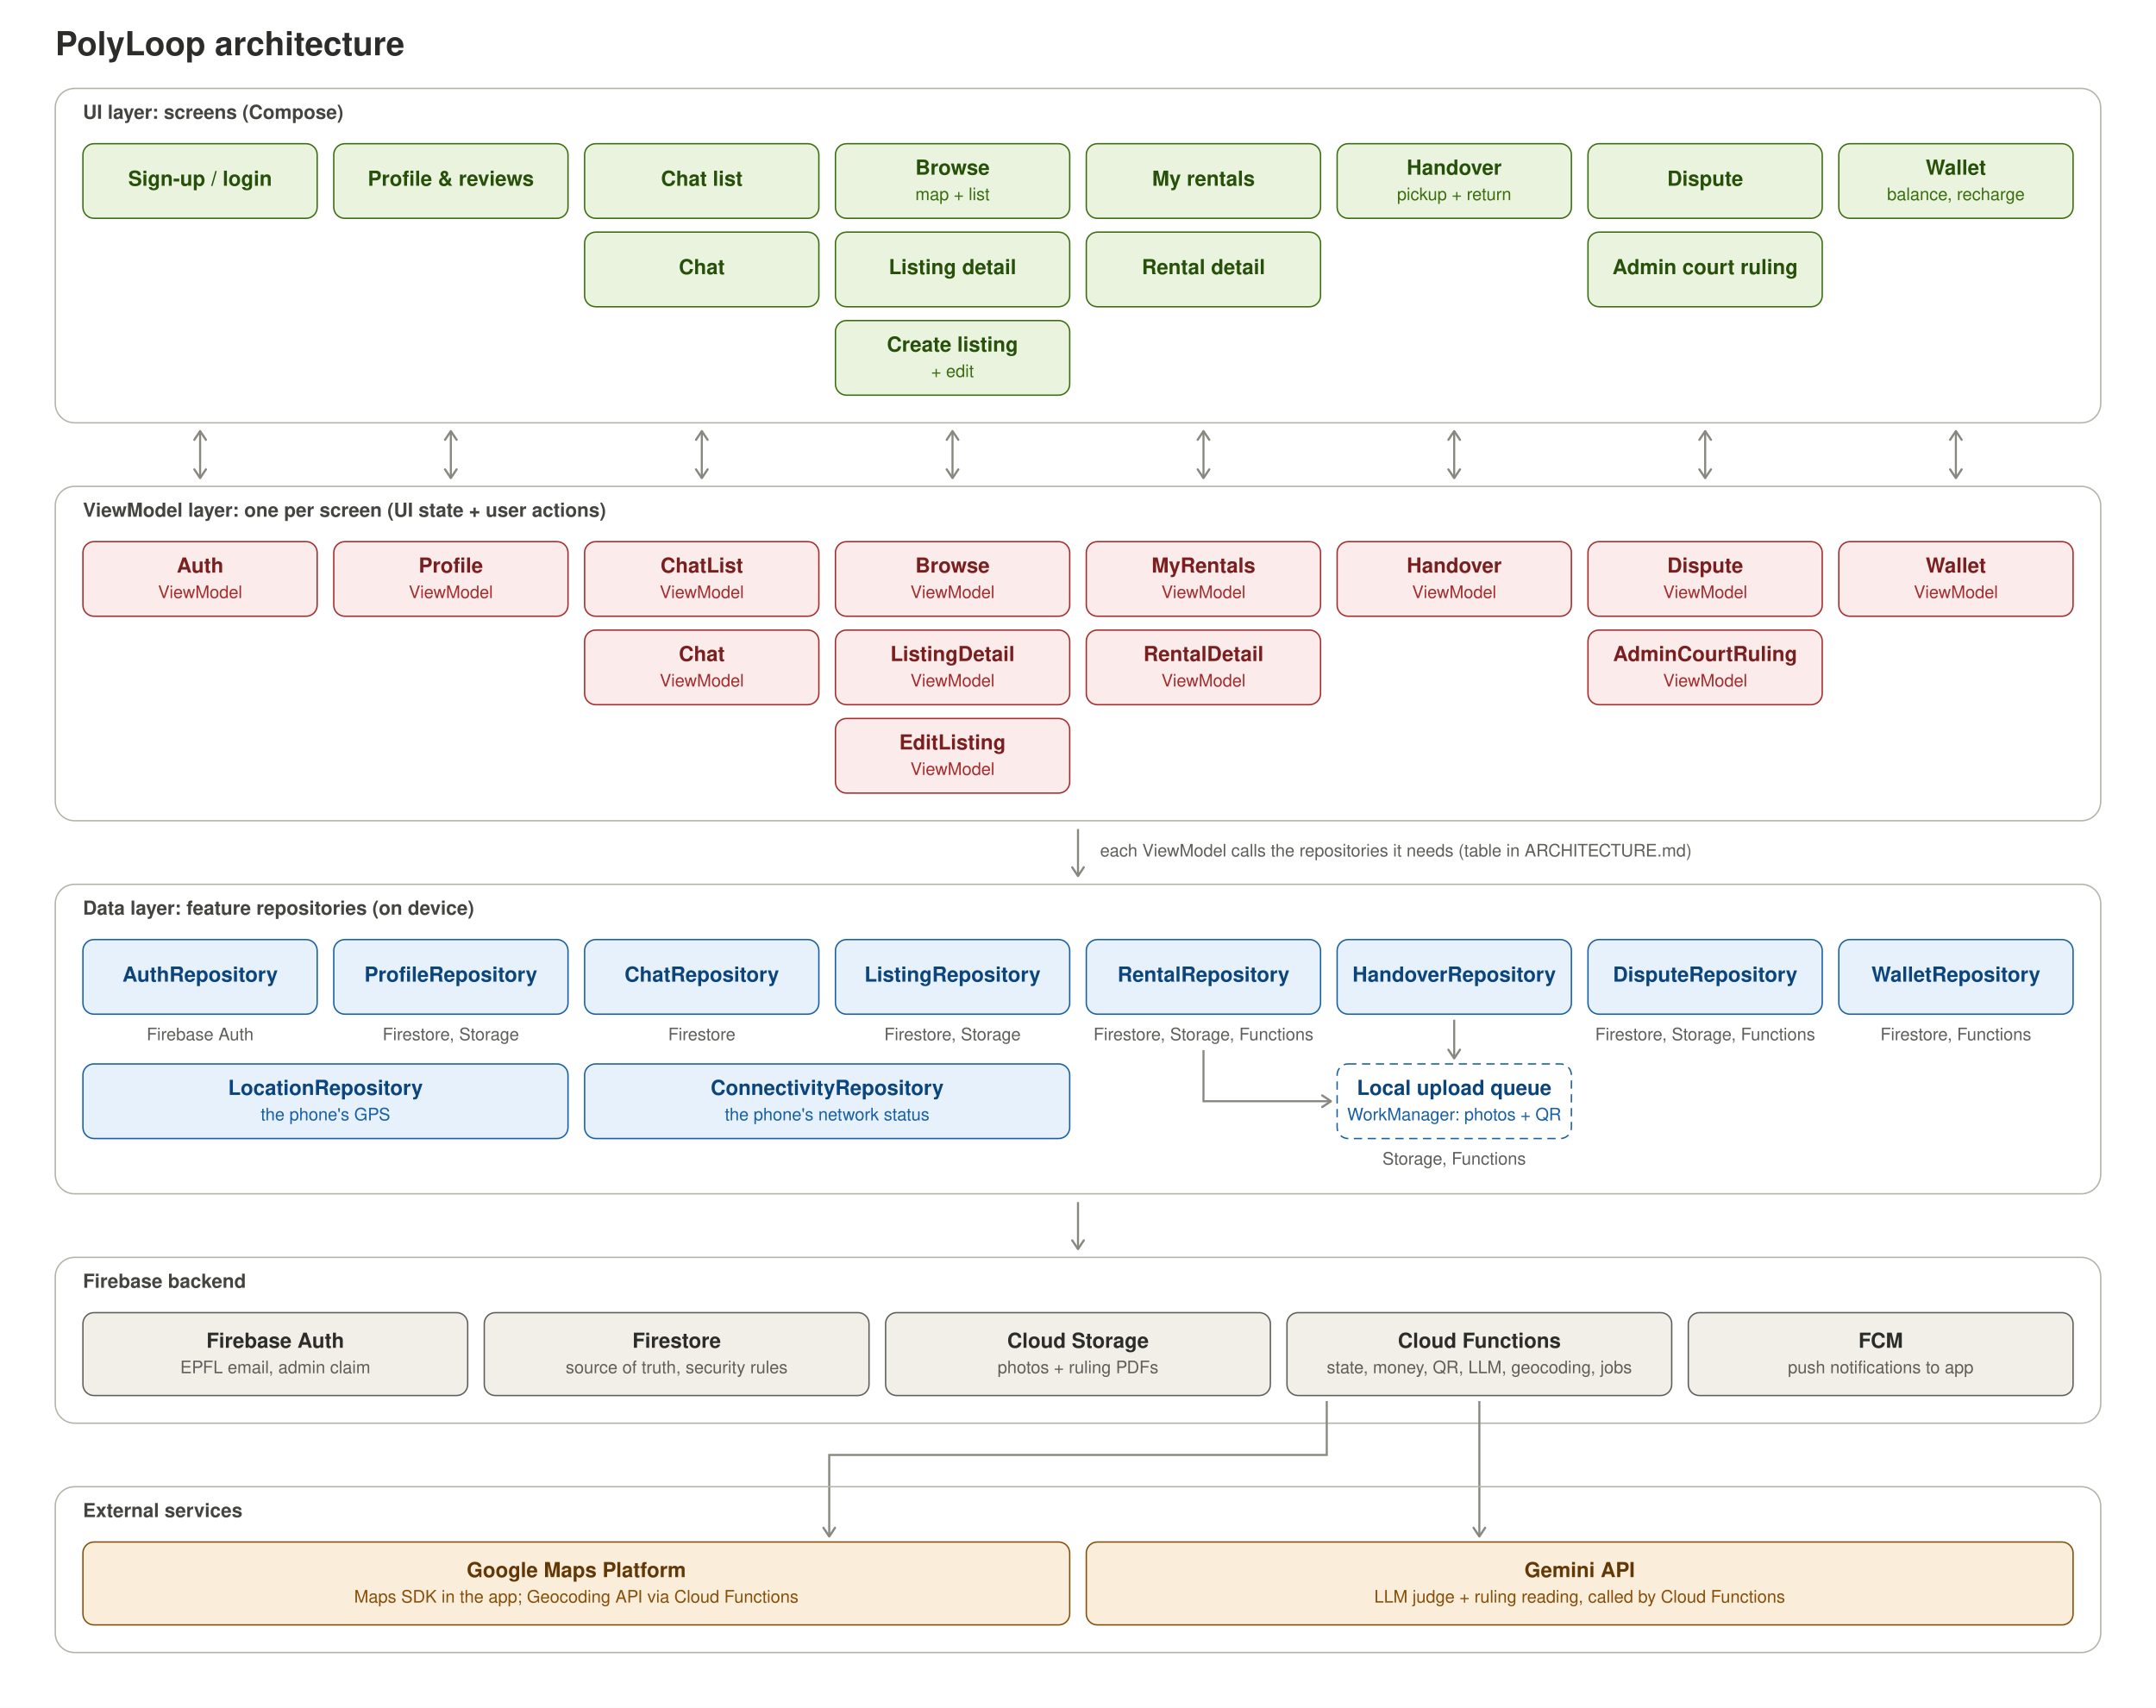
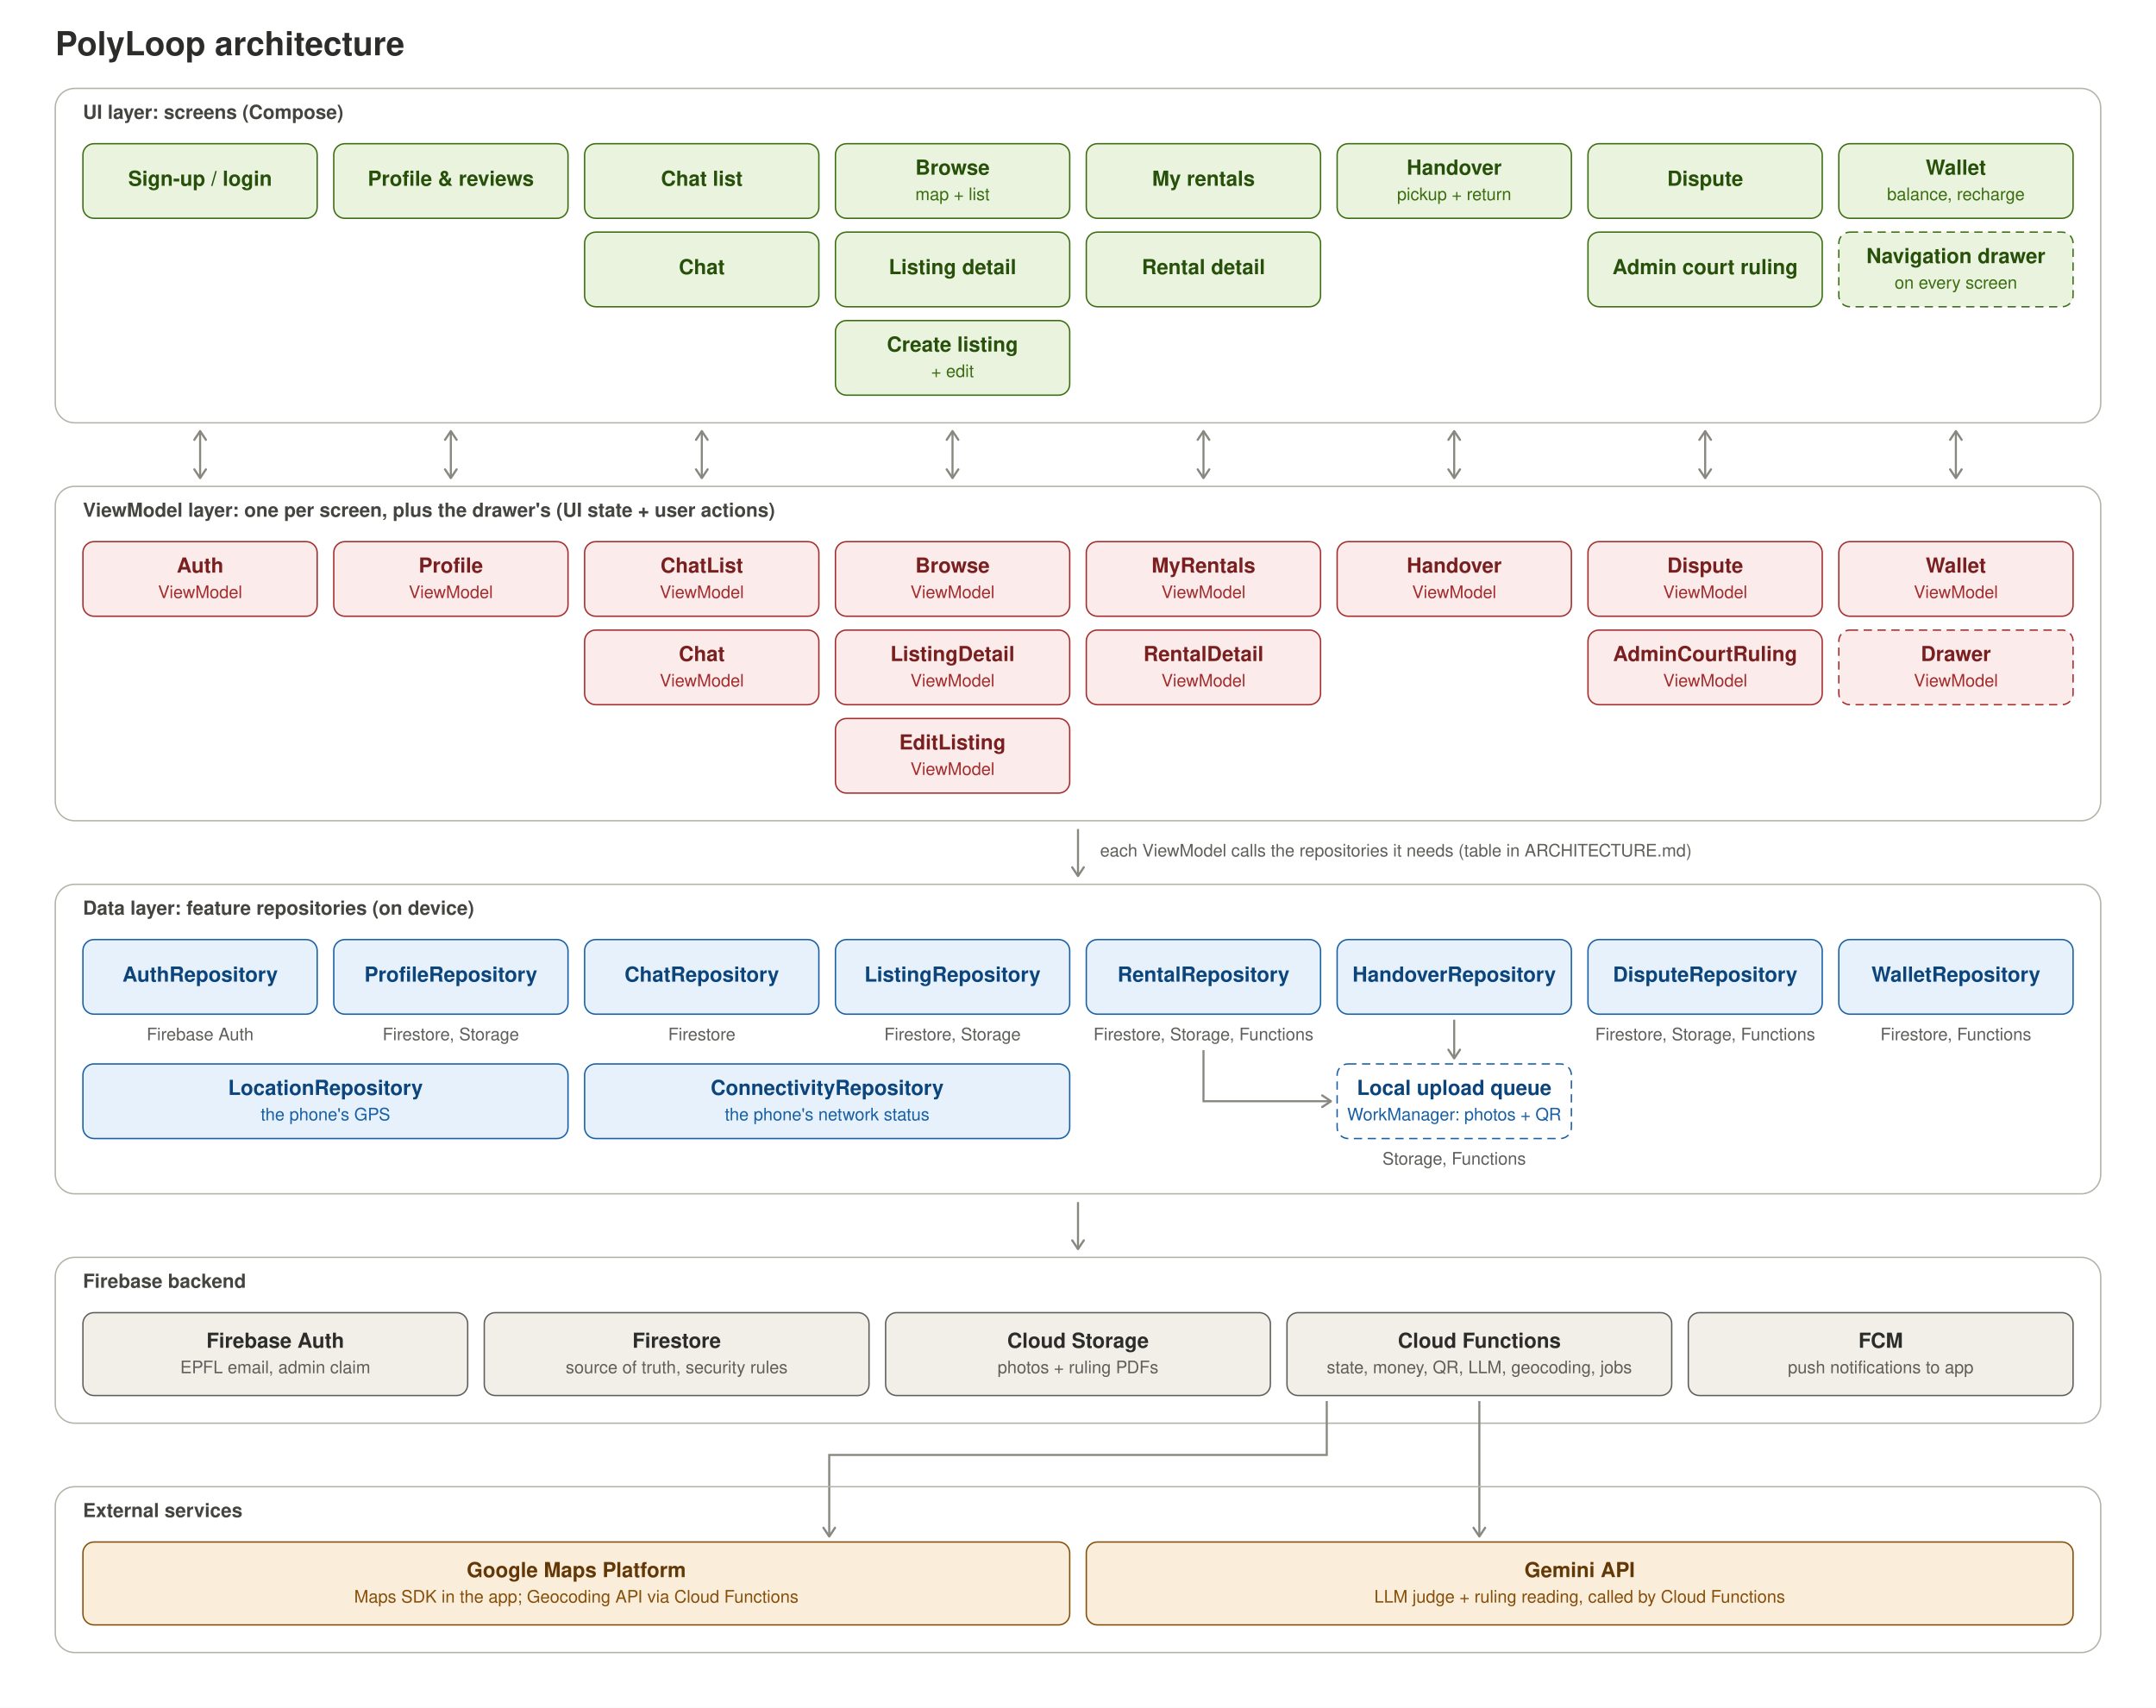
<svg xmlns="http://www.w3.org/2000/svg" width="1560" height="1236" viewBox="0 0 1560 1236">
  <defs>
    <marker id="a" viewBox="0 0 10 10" refX="8" refY="5" markerWidth="7" markerHeight="7" orient="auto-start-reverse">
      <path d="M2 1L8 5L2 9" fill="none" stroke="#888780" stroke-width="1.5" stroke-linecap="round" stroke-linejoin="round" />
    </marker>
  </defs>
  <rect width="1560" height="1236" fill="#FFFFFF" />
  <text x="40" y="40" font-family="Helvetica, Arial, sans-serif" font-size="24" font-weight="bold" fill="#2C2C2A">PolyLoop architecture</text>
  <rect x="40" y="64" width="1480" height="242" rx="14" fill="none" stroke="#B4B2A9" stroke-width="1" />
  <text x="60" y="86" font-family="Helvetica, Arial, sans-serif" font-size="14" font-weight="bold" fill="#444441">UI layer: screens (Compose)</text>
  <rect x="60.0" y="104.0" width="169.5" height="54.0" rx="8" fill="#EAF3DE" stroke="#3B6D11" stroke-width="1" />
  <text x="144.8" y="131.0" text-anchor="middle" dominant-baseline="central" font-family="Helvetica, Arial, sans-serif" font-size="15" font-weight="bold" fill="#27500A">Sign-up / login</text>
  <rect x="241.5" y="104.0" width="169.5" height="54.0" rx="8" fill="#EAF3DE" stroke="#3B6D11" stroke-width="1" />
  <text x="326.2" y="131.0" text-anchor="middle" dominant-baseline="central" font-family="Helvetica, Arial, sans-serif" font-size="15" font-weight="bold" fill="#27500A">Profile &amp; reviews</text>
  <rect x="423.0" y="104.0" width="169.5" height="54.0" rx="8" fill="#EAF3DE" stroke="#3B6D11" stroke-width="1" />
  <text x="507.8" y="131.0" text-anchor="middle" dominant-baseline="central" font-family="Helvetica, Arial, sans-serif" font-size="15" font-weight="bold" fill="#27500A">Chat list</text>
  <rect x="423.0" y="168.0" width="169.5" height="54.0" rx="8" fill="#EAF3DE" stroke="#3B6D11" stroke-width="1" />
  <text x="507.8" y="195.0" text-anchor="middle" dominant-baseline="central" font-family="Helvetica, Arial, sans-serif" font-size="15" font-weight="bold" fill="#27500A">Chat</text>
  <rect x="604.5" y="104.0" width="169.5" height="54.0" rx="8" fill="#EAF3DE" stroke="#3B6D11" stroke-width="1" />
  <text x="689.2" y="123.0" text-anchor="middle" dominant-baseline="central" font-family="Helvetica, Arial, sans-serif" font-size="15" font-weight="bold" fill="#27500A">Browse</text>
  <text x="689.2" y="142.0" text-anchor="middle" dominant-baseline="central" font-family="Helvetica, Arial, sans-serif" font-size="12.5" fill="#3B6D11">map + list</text>
  <rect x="604.5" y="168.0" width="169.5" height="54.0" rx="8" fill="#EAF3DE" stroke="#3B6D11" stroke-width="1" />
  <text x="689.2" y="195.0" text-anchor="middle" dominant-baseline="central" font-family="Helvetica, Arial, sans-serif" font-size="15" font-weight="bold" fill="#27500A">Listing detail</text>
  <rect x="604.5" y="232.0" width="169.5" height="54.0" rx="8" fill="#EAF3DE" stroke="#3B6D11" stroke-width="1" />
  <text x="689.2" y="251.0" text-anchor="middle" dominant-baseline="central" font-family="Helvetica, Arial, sans-serif" font-size="15" font-weight="bold" fill="#27500A">Create listing</text>
  <text x="689.2" y="270.0" text-anchor="middle" dominant-baseline="central" font-family="Helvetica, Arial, sans-serif" font-size="12.5" fill="#3B6D11">+ edit</text>
  <rect x="786.0" y="104.0" width="169.5" height="54.0" rx="8" fill="#EAF3DE" stroke="#3B6D11" stroke-width="1" />
  <text x="870.8" y="131.0" text-anchor="middle" dominant-baseline="central" font-family="Helvetica, Arial, sans-serif" font-size="15" font-weight="bold" fill="#27500A">My rentals</text>
  <rect x="786.0" y="168.0" width="169.5" height="54.0" rx="8" fill="#EAF3DE" stroke="#3B6D11" stroke-width="1" />
  <text x="870.8" y="195.0" text-anchor="middle" dominant-baseline="central" font-family="Helvetica, Arial, sans-serif" font-size="15" font-weight="bold" fill="#27500A">Rental detail</text>
  <rect x="967.5" y="104.0" width="169.5" height="54.0" rx="8" fill="#EAF3DE" stroke="#3B6D11" stroke-width="1" />
  <text x="1052.2" y="123.0" text-anchor="middle" dominant-baseline="central" font-family="Helvetica, Arial, sans-serif" font-size="15" font-weight="bold" fill="#27500A">Handover</text>
  <text x="1052.2" y="142.0" text-anchor="middle" dominant-baseline="central" font-family="Helvetica, Arial, sans-serif" font-size="12.5" fill="#3B6D11">pickup + return</text>
  <rect x="1149.0" y="104.0" width="169.5" height="54.0" rx="8" fill="#EAF3DE" stroke="#3B6D11" stroke-width="1" />
  <text x="1233.8" y="131.0" text-anchor="middle" dominant-baseline="central" font-family="Helvetica, Arial, sans-serif" font-size="15" font-weight="bold" fill="#27500A">Dispute</text>
  <rect x="1149.0" y="168.0" width="169.5" height="54.0" rx="8" fill="#EAF3DE" stroke="#3B6D11" stroke-width="1" />
  <text x="1233.8" y="195.0" text-anchor="middle" dominant-baseline="central" font-family="Helvetica, Arial, sans-serif" font-size="15" font-weight="bold" fill="#27500A">Admin court ruling</text>
  <rect x="1330.5" y="104.0" width="169.5" height="54.0" rx="8" fill="#EAF3DE" stroke="#3B6D11" stroke-width="1" />
  <text x="1415.2" y="123.0" text-anchor="middle" dominant-baseline="central" font-family="Helvetica, Arial, sans-serif" font-size="15" font-weight="bold" fill="#27500A">Wallet</text>
  <text x="1415.2" y="142.0" text-anchor="middle" dominant-baseline="central" font-family="Helvetica, Arial, sans-serif" font-size="12.5" fill="#3B6D11">balance, recharge</text>
+   <rect x="1330.5" y="168.0" width="169.5" height="54.0" rx="8" fill="#EAF3DE" stroke="#3B6D11" stroke-width="1" stroke-dasharray="6 4" />
+   <text x="1415.2" y="187.0" text-anchor="middle" dominant-baseline="central" font-family="Helvetica, Arial, sans-serif" font-size="15" font-weight="bold" fill="#27500A">Navigation drawer</text>
+   <text x="1415.2" y="206.0" text-anchor="middle" dominant-baseline="central" font-family="Helvetica, Arial, sans-serif" font-size="12.5" fill="#3B6D11">on every screen</text>
  <line x1="144.8" y1="312" x2="144.8" y2="346" stroke="#888780" stroke-width="1.5" marker-end="url(#a)" marker-start="url(#a)" />
  <line x1="326.2" y1="312" x2="326.2" y2="346" stroke="#888780" stroke-width="1.5" marker-end="url(#a)" marker-start="url(#a)" />
  <line x1="507.8" y1="312" x2="507.8" y2="346" stroke="#888780" stroke-width="1.5" marker-end="url(#a)" marker-start="url(#a)" />
  <line x1="689.2" y1="312" x2="689.2" y2="346" stroke="#888780" stroke-width="1.5" marker-end="url(#a)" marker-start="url(#a)" />
  <line x1="870.8" y1="312" x2="870.8" y2="346" stroke="#888780" stroke-width="1.5" marker-end="url(#a)" marker-start="url(#a)" />
  <line x1="1052.2" y1="312" x2="1052.2" y2="346" stroke="#888780" stroke-width="1.5" marker-end="url(#a)" marker-start="url(#a)" />
  <line x1="1233.8" y1="312" x2="1233.8" y2="346" stroke="#888780" stroke-width="1.5" marker-end="url(#a)" marker-start="url(#a)" />
  <line x1="1415.2" y1="312" x2="1415.2" y2="346" stroke="#888780" stroke-width="1.5" marker-end="url(#a)" marker-start="url(#a)" />
  <rect x="40" y="352" width="1480" height="242" rx="14" fill="none" stroke="#B4B2A9" stroke-width="1" />
-   <text x="60" y="374" font-family="Helvetica, Arial, sans-serif" font-size="14" font-weight="bold" fill="#444441">ViewModel layer: one per screen (UI state + user actions)</text>
+   <text x="60" y="374" font-family="Helvetica, Arial, sans-serif" font-size="14" font-weight="bold" fill="#444441">ViewModel layer: one per screen, plus the drawer's (UI state + user actions)</text>
  <rect x="60.0" y="392.0" width="169.5" height="54.0" rx="8" fill="#FCEBEB" stroke="#A32D2D" stroke-width="1" />
  <text x="144.8" y="411.0" text-anchor="middle" dominant-baseline="central" font-family="Helvetica, Arial, sans-serif" font-size="15" font-weight="bold" fill="#791F1F">Auth</text>
  <text x="144.8" y="430.0" text-anchor="middle" dominant-baseline="central" font-family="Helvetica, Arial, sans-serif" font-size="12.5" fill="#A32D2D">ViewModel</text>
  <rect x="241.5" y="392.0" width="169.5" height="54.0" rx="8" fill="#FCEBEB" stroke="#A32D2D" stroke-width="1" />
  <text x="326.2" y="411.0" text-anchor="middle" dominant-baseline="central" font-family="Helvetica, Arial, sans-serif" font-size="15" font-weight="bold" fill="#791F1F">Profile</text>
  <text x="326.2" y="430.0" text-anchor="middle" dominant-baseline="central" font-family="Helvetica, Arial, sans-serif" font-size="12.5" fill="#A32D2D">ViewModel</text>
  <rect x="423.0" y="392.0" width="169.5" height="54.0" rx="8" fill="#FCEBEB" stroke="#A32D2D" stroke-width="1" />
  <text x="507.8" y="411.0" text-anchor="middle" dominant-baseline="central" font-family="Helvetica, Arial, sans-serif" font-size="15" font-weight="bold" fill="#791F1F">ChatList</text>
  <text x="507.8" y="430.0" text-anchor="middle" dominant-baseline="central" font-family="Helvetica, Arial, sans-serif" font-size="12.5" fill="#A32D2D">ViewModel</text>
  <rect x="423.0" y="456.0" width="169.5" height="54.0" rx="8" fill="#FCEBEB" stroke="#A32D2D" stroke-width="1" />
  <text x="507.8" y="475.0" text-anchor="middle" dominant-baseline="central" font-family="Helvetica, Arial, sans-serif" font-size="15" font-weight="bold" fill="#791F1F">Chat</text>
  <text x="507.8" y="494.0" text-anchor="middle" dominant-baseline="central" font-family="Helvetica, Arial, sans-serif" font-size="12.5" fill="#A32D2D">ViewModel</text>
  <rect x="604.5" y="392.0" width="169.5" height="54.0" rx="8" fill="#FCEBEB" stroke="#A32D2D" stroke-width="1" />
  <text x="689.2" y="411.0" text-anchor="middle" dominant-baseline="central" font-family="Helvetica, Arial, sans-serif" font-size="15" font-weight="bold" fill="#791F1F">Browse</text>
  <text x="689.2" y="430.0" text-anchor="middle" dominant-baseline="central" font-family="Helvetica, Arial, sans-serif" font-size="12.5" fill="#A32D2D">ViewModel</text>
  <rect x="604.5" y="456.0" width="169.5" height="54.0" rx="8" fill="#FCEBEB" stroke="#A32D2D" stroke-width="1" />
  <text x="689.2" y="475.0" text-anchor="middle" dominant-baseline="central" font-family="Helvetica, Arial, sans-serif" font-size="15" font-weight="bold" fill="#791F1F">ListingDetail</text>
  <text x="689.2" y="494.0" text-anchor="middle" dominant-baseline="central" font-family="Helvetica, Arial, sans-serif" font-size="12.5" fill="#A32D2D">ViewModel</text>
  <rect x="604.5" y="520.0" width="169.5" height="54.0" rx="8" fill="#FCEBEB" stroke="#A32D2D" stroke-width="1" />
  <text x="689.2" y="539.0" text-anchor="middle" dominant-baseline="central" font-family="Helvetica, Arial, sans-serif" font-size="15" font-weight="bold" fill="#791F1F">EditListing</text>
  <text x="689.2" y="558.0" text-anchor="middle" dominant-baseline="central" font-family="Helvetica, Arial, sans-serif" font-size="12.5" fill="#A32D2D">ViewModel</text>
  <rect x="786.0" y="392.0" width="169.5" height="54.0" rx="8" fill="#FCEBEB" stroke="#A32D2D" stroke-width="1" />
  <text x="870.8" y="411.0" text-anchor="middle" dominant-baseline="central" font-family="Helvetica, Arial, sans-serif" font-size="15" font-weight="bold" fill="#791F1F">MyRentals</text>
  <text x="870.8" y="430.0" text-anchor="middle" dominant-baseline="central" font-family="Helvetica, Arial, sans-serif" font-size="12.5" fill="#A32D2D">ViewModel</text>
  <rect x="786.0" y="456.0" width="169.5" height="54.0" rx="8" fill="#FCEBEB" stroke="#A32D2D" stroke-width="1" />
  <text x="870.8" y="475.0" text-anchor="middle" dominant-baseline="central" font-family="Helvetica, Arial, sans-serif" font-size="15" font-weight="bold" fill="#791F1F">RentalDetail</text>
  <text x="870.8" y="494.0" text-anchor="middle" dominant-baseline="central" font-family="Helvetica, Arial, sans-serif" font-size="12.5" fill="#A32D2D">ViewModel</text>
  <rect x="967.5" y="392.0" width="169.5" height="54.0" rx="8" fill="#FCEBEB" stroke="#A32D2D" stroke-width="1" />
  <text x="1052.2" y="411.0" text-anchor="middle" dominant-baseline="central" font-family="Helvetica, Arial, sans-serif" font-size="15" font-weight="bold" fill="#791F1F">Handover</text>
  <text x="1052.2" y="430.0" text-anchor="middle" dominant-baseline="central" font-family="Helvetica, Arial, sans-serif" font-size="12.5" fill="#A32D2D">ViewModel</text>
  <rect x="1149.0" y="392.0" width="169.5" height="54.0" rx="8" fill="#FCEBEB" stroke="#A32D2D" stroke-width="1" />
  <text x="1233.8" y="411.0" text-anchor="middle" dominant-baseline="central" font-family="Helvetica, Arial, sans-serif" font-size="15" font-weight="bold" fill="#791F1F">Dispute</text>
  <text x="1233.8" y="430.0" text-anchor="middle" dominant-baseline="central" font-family="Helvetica, Arial, sans-serif" font-size="12.5" fill="#A32D2D">ViewModel</text>
  <rect x="1149.0" y="456.0" width="169.5" height="54.0" rx="8" fill="#FCEBEB" stroke="#A32D2D" stroke-width="1" />
  <text x="1233.8" y="475.0" text-anchor="middle" dominant-baseline="central" font-family="Helvetica, Arial, sans-serif" font-size="15" font-weight="bold" fill="#791F1F">AdminCourtRuling</text>
  <text x="1233.8" y="494.0" text-anchor="middle" dominant-baseline="central" font-family="Helvetica, Arial, sans-serif" font-size="12.5" fill="#A32D2D">ViewModel</text>
  <rect x="1330.5" y="392.0" width="169.5" height="54.0" rx="8" fill="#FCEBEB" stroke="#A32D2D" stroke-width="1" />
  <text x="1415.2" y="411.0" text-anchor="middle" dominant-baseline="central" font-family="Helvetica, Arial, sans-serif" font-size="15" font-weight="bold" fill="#791F1F">Wallet</text>
  <text x="1415.2" y="430.0" text-anchor="middle" dominant-baseline="central" font-family="Helvetica, Arial, sans-serif" font-size="12.5" fill="#A32D2D">ViewModel</text>
+   <rect x="1330.5" y="456.0" width="169.5" height="54.0" rx="8" fill="#FCEBEB" stroke="#A32D2D" stroke-width="1" stroke-dasharray="6 4" />
+   <text x="1415.2" y="475.0" text-anchor="middle" dominant-baseline="central" font-family="Helvetica, Arial, sans-serif" font-size="15" font-weight="bold" fill="#791F1F">Drawer</text>
+   <text x="1415.2" y="494.0" text-anchor="middle" dominant-baseline="central" font-family="Helvetica, Arial, sans-serif" font-size="12.5" fill="#A32D2D">ViewModel</text>
  <line x1="780.0" y1="600" x2="780.0" y2="634" stroke="#888780" stroke-width="1.5" marker-end="url(#a)" />
  <text x="796" y="617" dominant-baseline="central" font-family="Helvetica, Arial, sans-serif" font-size="12.5" fill="#5F5E5A">each ViewModel calls the repositories it needs (table in ARCHITECTURE.md)</text>
  <rect x="40" y="640" width="1480" height="224" rx="14" fill="none" stroke="#B4B2A9" stroke-width="1" />
  <text x="60" y="662" font-family="Helvetica, Arial, sans-serif" font-size="14" font-weight="bold" fill="#444441">Data layer: feature repositories (on device)</text>
  <rect x="60.0" y="680" width="169.5" height="54.0" rx="8" fill="#E6F1FB" stroke="#185FA5" stroke-width="1" />
  <text x="144.8" y="707" text-anchor="middle" dominant-baseline="central" font-family="Helvetica, Arial, sans-serif" font-size="15" font-weight="bold" fill="#0C447C">AuthRepository</text>
  <text x="144.8" y="750" text-anchor="middle" dominant-baseline="central" font-family="Helvetica, Arial, sans-serif" font-size="12.5" fill="#5F5E5A">Firebase Auth</text>
  <rect x="241.5" y="680" width="169.5" height="54.0" rx="8" fill="#E6F1FB" stroke="#185FA5" stroke-width="1" />
  <text x="326.2" y="707" text-anchor="middle" dominant-baseline="central" font-family="Helvetica, Arial, sans-serif" font-size="15" font-weight="bold" fill="#0C447C">ProfileRepository</text>
  <text x="326.2" y="750" text-anchor="middle" dominant-baseline="central" font-family="Helvetica, Arial, sans-serif" font-size="12.5" fill="#5F5E5A">Firestore, Storage</text>
  <rect x="423.0" y="680" width="169.5" height="54.0" rx="8" fill="#E6F1FB" stroke="#185FA5" stroke-width="1" />
  <text x="507.8" y="707" text-anchor="middle" dominant-baseline="central" font-family="Helvetica, Arial, sans-serif" font-size="15" font-weight="bold" fill="#0C447C">ChatRepository</text>
  <text x="507.8" y="750" text-anchor="middle" dominant-baseline="central" font-family="Helvetica, Arial, sans-serif" font-size="12.5" fill="#5F5E5A">Firestore</text>
  <rect x="604.5" y="680" width="169.5" height="54.0" rx="8" fill="#E6F1FB" stroke="#185FA5" stroke-width="1" />
  <text x="689.2" y="707" text-anchor="middle" dominant-baseline="central" font-family="Helvetica, Arial, sans-serif" font-size="15" font-weight="bold" fill="#0C447C">ListingRepository</text>
  <text x="689.2" y="750" text-anchor="middle" dominant-baseline="central" font-family="Helvetica, Arial, sans-serif" font-size="12.5" fill="#5F5E5A">Firestore, Storage</text>
  <rect x="786.0" y="680" width="169.5" height="54.0" rx="8" fill="#E6F1FB" stroke="#185FA5" stroke-width="1" />
  <text x="870.8" y="707" text-anchor="middle" dominant-baseline="central" font-family="Helvetica, Arial, sans-serif" font-size="15" font-weight="bold" fill="#0C447C">RentalRepository</text>
  <text x="870.8" y="750" text-anchor="middle" dominant-baseline="central" font-family="Helvetica, Arial, sans-serif" font-size="12.5" fill="#5F5E5A">Firestore, Storage, Functions</text>
  <path d="M870.8 760V797H963" fill="none" stroke="#888780" stroke-width="1.5" marker-end="url(#a)" />
  <rect x="967.5" y="680" width="169.5" height="54.0" rx="8" fill="#E6F1FB" stroke="#185FA5" stroke-width="1" />
  <text x="1052.2" y="707" text-anchor="middle" dominant-baseline="central" font-family="Helvetica, Arial, sans-serif" font-size="15" font-weight="bold" fill="#0C447C">HandoverRepository</text>
  <rect x="1149.0" y="680" width="169.5" height="54.0" rx="8" fill="#E6F1FB" stroke="#185FA5" stroke-width="1" />
  <text x="1233.8" y="707" text-anchor="middle" dominant-baseline="central" font-family="Helvetica, Arial, sans-serif" font-size="15" font-weight="bold" fill="#0C447C">DisputeRepository</text>
  <text x="1233.8" y="750" text-anchor="middle" dominant-baseline="central" font-family="Helvetica, Arial, sans-serif" font-size="12.5" fill="#5F5E5A">Firestore, Storage, Functions</text>
  <rect x="1330.5" y="680" width="169.5" height="54.0" rx="8" fill="#E6F1FB" stroke="#185FA5" stroke-width="1" />
  <text x="1415.2" y="707" text-anchor="middle" dominant-baseline="central" font-family="Helvetica, Arial, sans-serif" font-size="15" font-weight="bold" fill="#0C447C">WalletRepository</text>
  <text x="1415.2" y="750" text-anchor="middle" dominant-baseline="central" font-family="Helvetica, Arial, sans-serif" font-size="12.5" fill="#5F5E5A">Firestore, Functions</text>
  <line x1="1052.2" y1="738" x2="1052.2" y2="766" stroke="#888780" stroke-width="1.5" marker-end="url(#a)" />
  <rect x="967.5" y="770" width="169.5" height="54.0" rx="8" fill="#FFFFFF" stroke="#185FA5" stroke-width="1" stroke-dasharray="6 4" />
  <text x="1052.2" y="789" text-anchor="middle" dominant-baseline="central" font-family="Helvetica, Arial, sans-serif" font-size="15" font-weight="bold" fill="#0C447C">Local upload queue</text>
  <text x="1052.2" y="808" text-anchor="middle" dominant-baseline="central" font-family="Helvetica, Arial, sans-serif" font-size="12.5" fill="#185FA5">WorkManager: photos + QR</text>
  <text x="1052.2" y="840" text-anchor="middle" dominant-baseline="central" font-family="Helvetica, Arial, sans-serif" font-size="12.5" fill="#5F5E5A">Storage, Functions</text>
  <rect x="60.0" y="770.0" width="351.0" height="54.0" rx="8" fill="#E6F1FB" stroke="#185FA5" stroke-width="1" />
  <text x="235.5" y="789.0" text-anchor="middle" dominant-baseline="central" font-family="Helvetica, Arial, sans-serif" font-size="15" font-weight="bold" fill="#0C447C">LocationRepository</text>
  <text x="235.5" y="808.0" text-anchor="middle" dominant-baseline="central" font-family="Helvetica, Arial, sans-serif" font-size="12.5" fill="#185FA5">the phone's GPS</text>
  <rect x="423.0" y="770.0" width="351.0" height="54.0" rx="8" fill="#E6F1FB" stroke="#185FA5" stroke-width="1" />
  <text x="598.5" y="789.0" text-anchor="middle" dominant-baseline="central" font-family="Helvetica, Arial, sans-serif" font-size="15" font-weight="bold" fill="#0C447C">ConnectivityRepository</text>
  <text x="598.5" y="808.0" text-anchor="middle" dominant-baseline="central" font-family="Helvetica, Arial, sans-serif" font-size="12.5" fill="#185FA5">the phone's network status</text>
  <line x1="780.0" y1="870" x2="780.0" y2="904" stroke="#888780" stroke-width="1.5" marker-end="url(#a)" />
  <rect x="40" y="910" width="1480" height="120" rx="14" fill="none" stroke="#B4B2A9" stroke-width="1" />
  <text x="60" y="932" font-family="Helvetica, Arial, sans-serif" font-size="14" font-weight="bold" fill="#444441">Firebase backend</text>
  <rect x="60.0" y="950" width="278.4" height="60.0" rx="8" fill="#F1EFE8" stroke="#5F5E5A" stroke-width="1" />
  <text x="199.2" y="972" text-anchor="middle" dominant-baseline="central" font-family="Helvetica, Arial, sans-serif" font-size="15" font-weight="bold" fill="#2C2C2A">Firebase Auth</text>
  <text x="199.2" y="991" text-anchor="middle" dominant-baseline="central" font-family="Helvetica, Arial, sans-serif" font-size="12.5" fill="#5F5E5A">EPFL email, admin claim</text>
  <rect x="350.4" y="950" width="278.4" height="60.0" rx="8" fill="#F1EFE8" stroke="#5F5E5A" stroke-width="1" />
  <text x="489.6" y="972" text-anchor="middle" dominant-baseline="central" font-family="Helvetica, Arial, sans-serif" font-size="15" font-weight="bold" fill="#2C2C2A">Firestore</text>
  <text x="489.6" y="991" text-anchor="middle" dominant-baseline="central" font-family="Helvetica, Arial, sans-serif" font-size="12.5" fill="#5F5E5A">source of truth, security rules</text>
  <rect x="640.8" y="950" width="278.4" height="60.0" rx="8" fill="#F1EFE8" stroke="#5F5E5A" stroke-width="1" />
  <text x="780.0" y="972" text-anchor="middle" dominant-baseline="central" font-family="Helvetica, Arial, sans-serif" font-size="15" font-weight="bold" fill="#2C2C2A">Cloud Storage</text>
  <text x="780.0" y="991" text-anchor="middle" dominant-baseline="central" font-family="Helvetica, Arial, sans-serif" font-size="12.5" fill="#5F5E5A">photos + ruling PDFs</text>
  <rect x="931.2" y="950" width="278.4" height="60.0" rx="8" fill="#F1EFE8" stroke="#5F5E5A" stroke-width="1" />
  <text x="1070.4" y="972" text-anchor="middle" dominant-baseline="central" font-family="Helvetica, Arial, sans-serif" font-size="15" font-weight="bold" fill="#2C2C2A">Cloud Functions</text>
  <text x="1070.4" y="991" text-anchor="middle" dominant-baseline="central" font-family="Helvetica, Arial, sans-serif" font-size="12.5" fill="#5F5E5A">state, money, QR, LLM, geocoding, jobs</text>
  <rect x="1221.6" y="950" width="278.4" height="60.0" rx="8" fill="#F1EFE8" stroke="#5F5E5A" stroke-width="1" />
  <text x="1360.8" y="972" text-anchor="middle" dominant-baseline="central" font-family="Helvetica, Arial, sans-serif" font-size="15" font-weight="bold" fill="#2C2C2A">FCM</text>
  <text x="1360.8" y="991" text-anchor="middle" dominant-baseline="central" font-family="Helvetica, Arial, sans-serif" font-size="12.5" fill="#5F5E5A">push notifications to app</text>
  <line x1="1070.4" y1="1014" x2="1070.4" y2="1112" stroke="#888780" stroke-width="1.5" marker-end="url(#a)" />
  <path d="M960 1014V1053H600V1112" fill="none" stroke="#888780" stroke-width="1.5" marker-end="url(#a)" />
  <rect x="40" y="1076" width="1480" height="120" rx="14" fill="none" stroke="#B4B2A9" stroke-width="1" />
  <text x="60" y="1098" font-family="Helvetica, Arial, sans-serif" font-size="14" font-weight="bold" fill="#444441">External services</text>
  <rect x="60.0" y="1116" width="714.0" height="60.0" rx="8" fill="#FAEEDA" stroke="#854F0B" stroke-width="1" />
  <text x="417.0" y="1138" text-anchor="middle" dominant-baseline="central" font-family="Helvetica, Arial, sans-serif" font-size="15" font-weight="bold" fill="#633806">Google Maps Platform</text>
  <text x="417.0" y="1157" text-anchor="middle" dominant-baseline="central" font-family="Helvetica, Arial, sans-serif" font-size="12.5" fill="#854F0B">Maps SDK in the app; Geocoding API via Cloud Functions</text>
  <rect x="786.0" y="1116" width="714.0" height="60.0" rx="8" fill="#FAEEDA" stroke="#854F0B" stroke-width="1" />
  <text x="1143.0" y="1138" text-anchor="middle" dominant-baseline="central" font-family="Helvetica, Arial, sans-serif" font-size="15" font-weight="bold" fill="#633806">Gemini API</text>
  <text x="1143.0" y="1157" text-anchor="middle" dominant-baseline="central" font-family="Helvetica, Arial, sans-serif" font-size="12.5" fill="#854F0B">LLM judge + ruling reading, called by Cloud Functions</text>
</svg>
